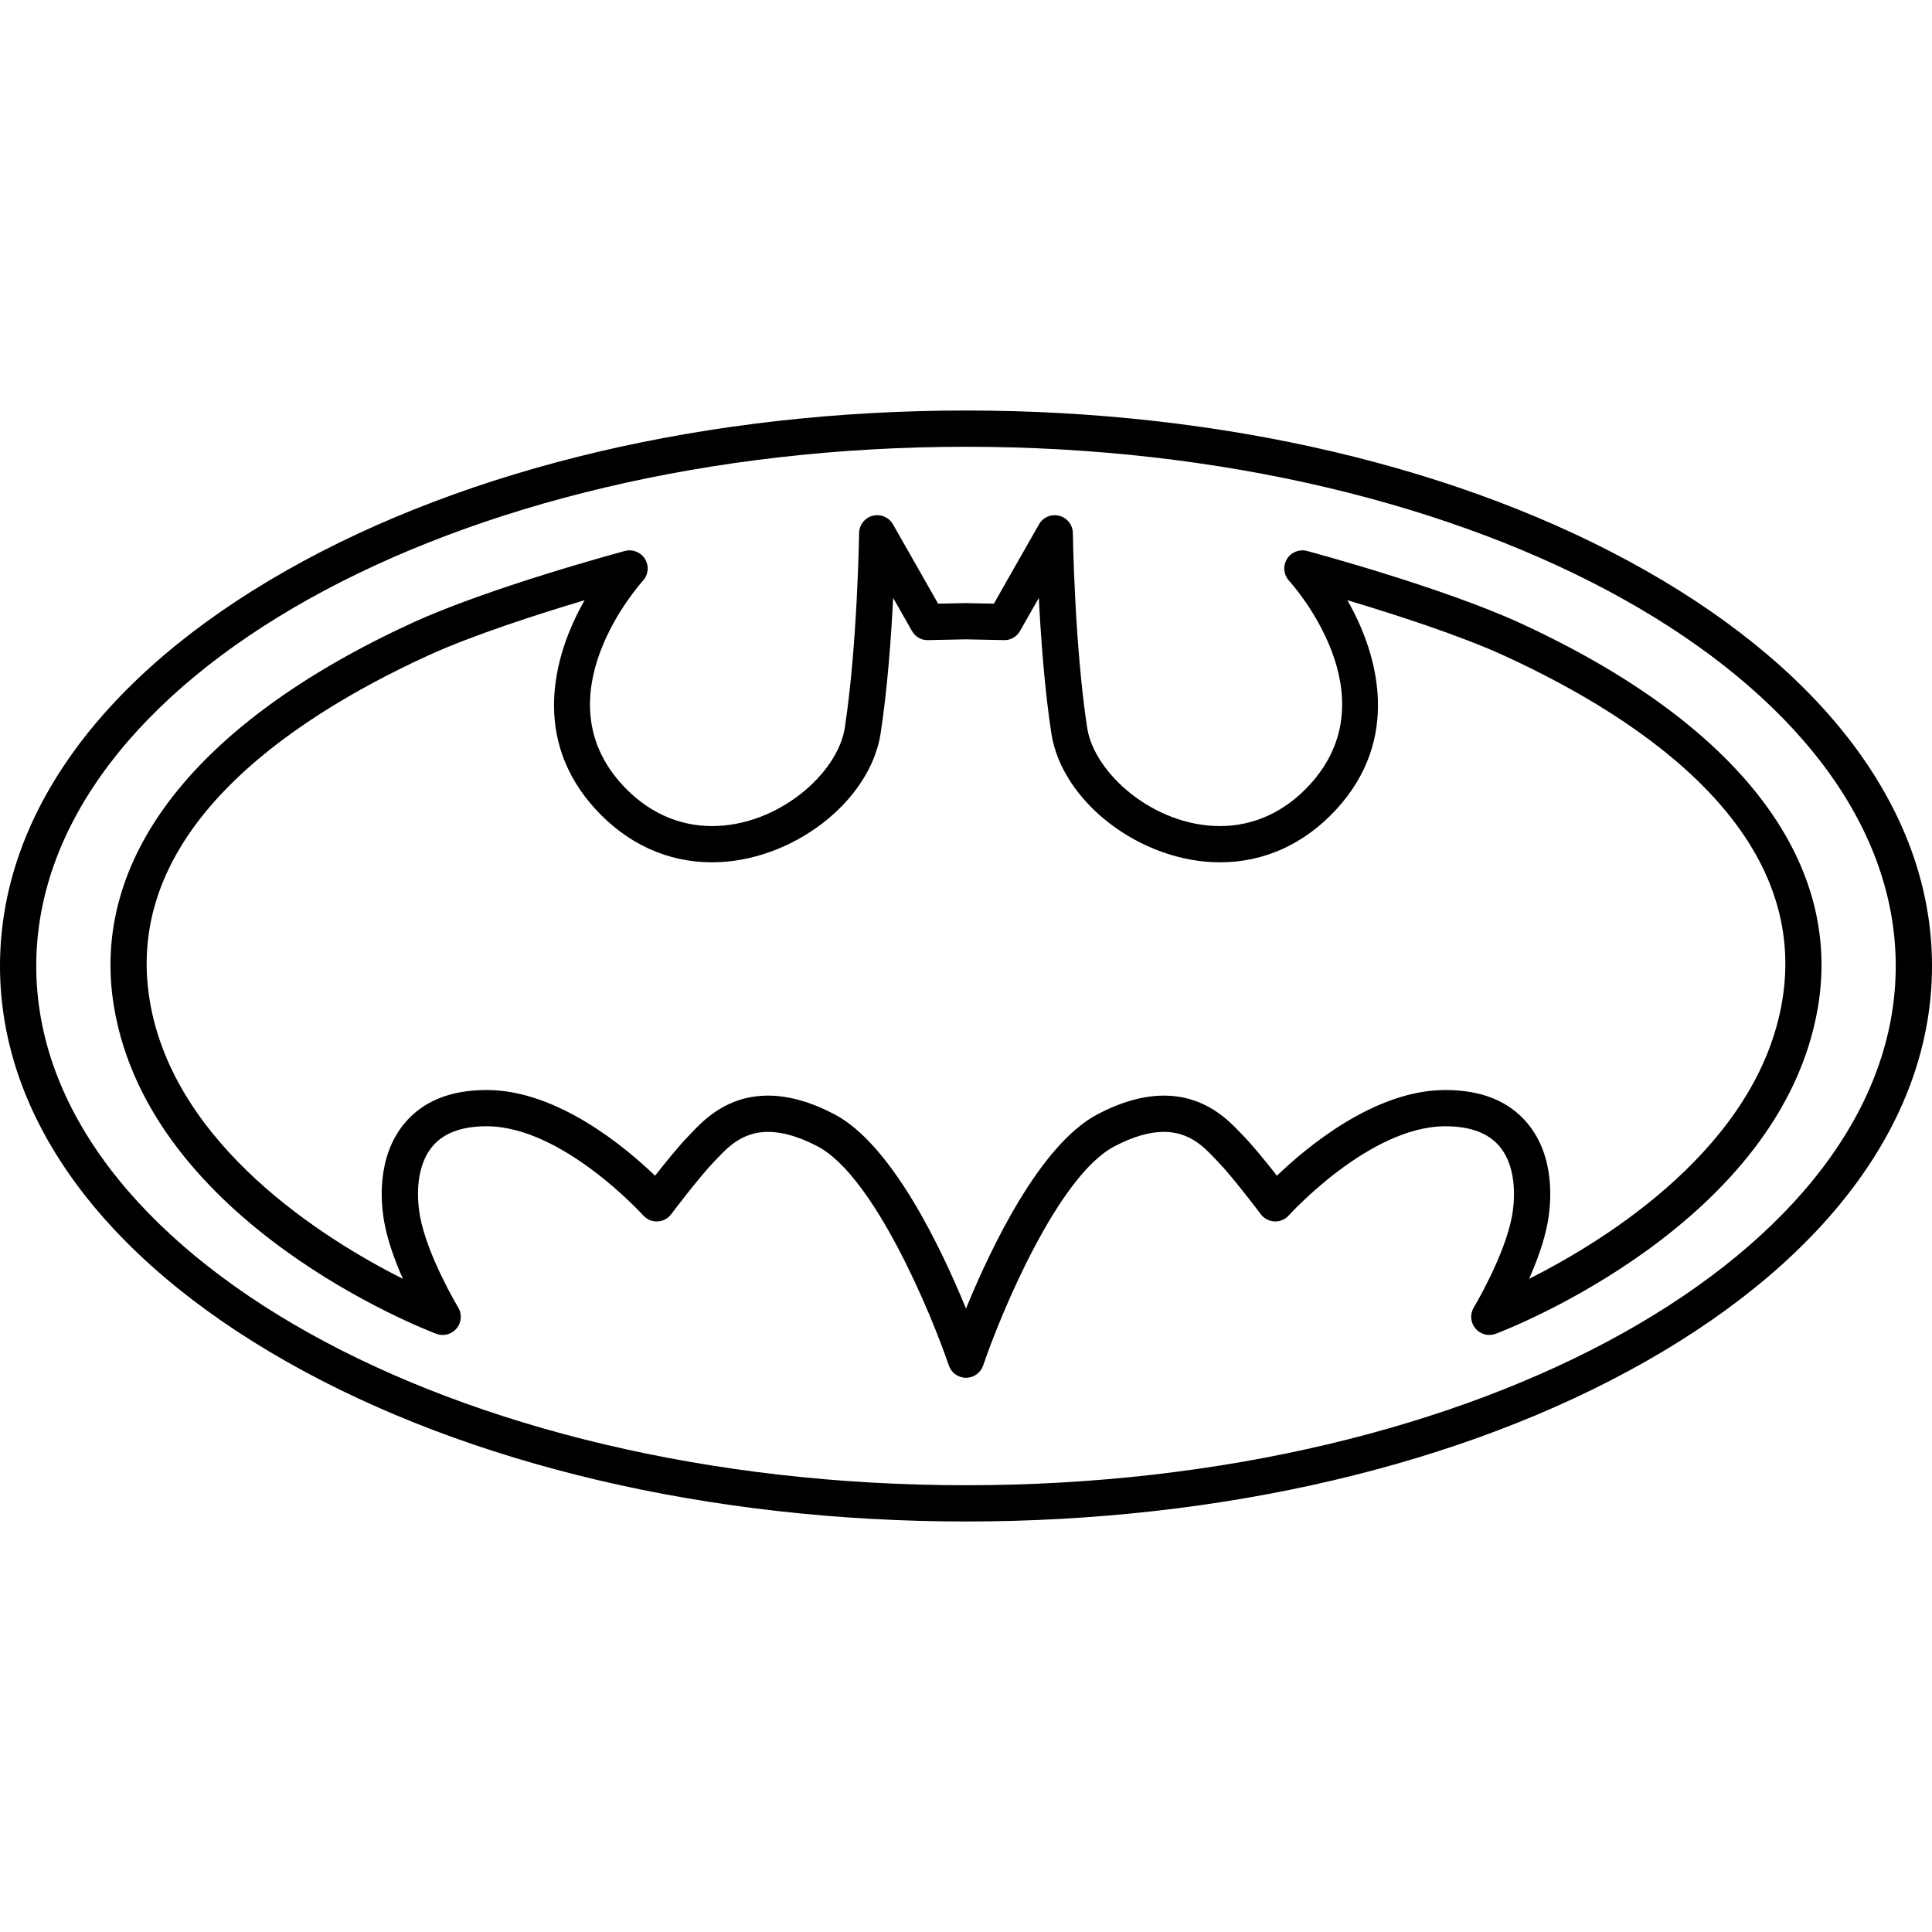
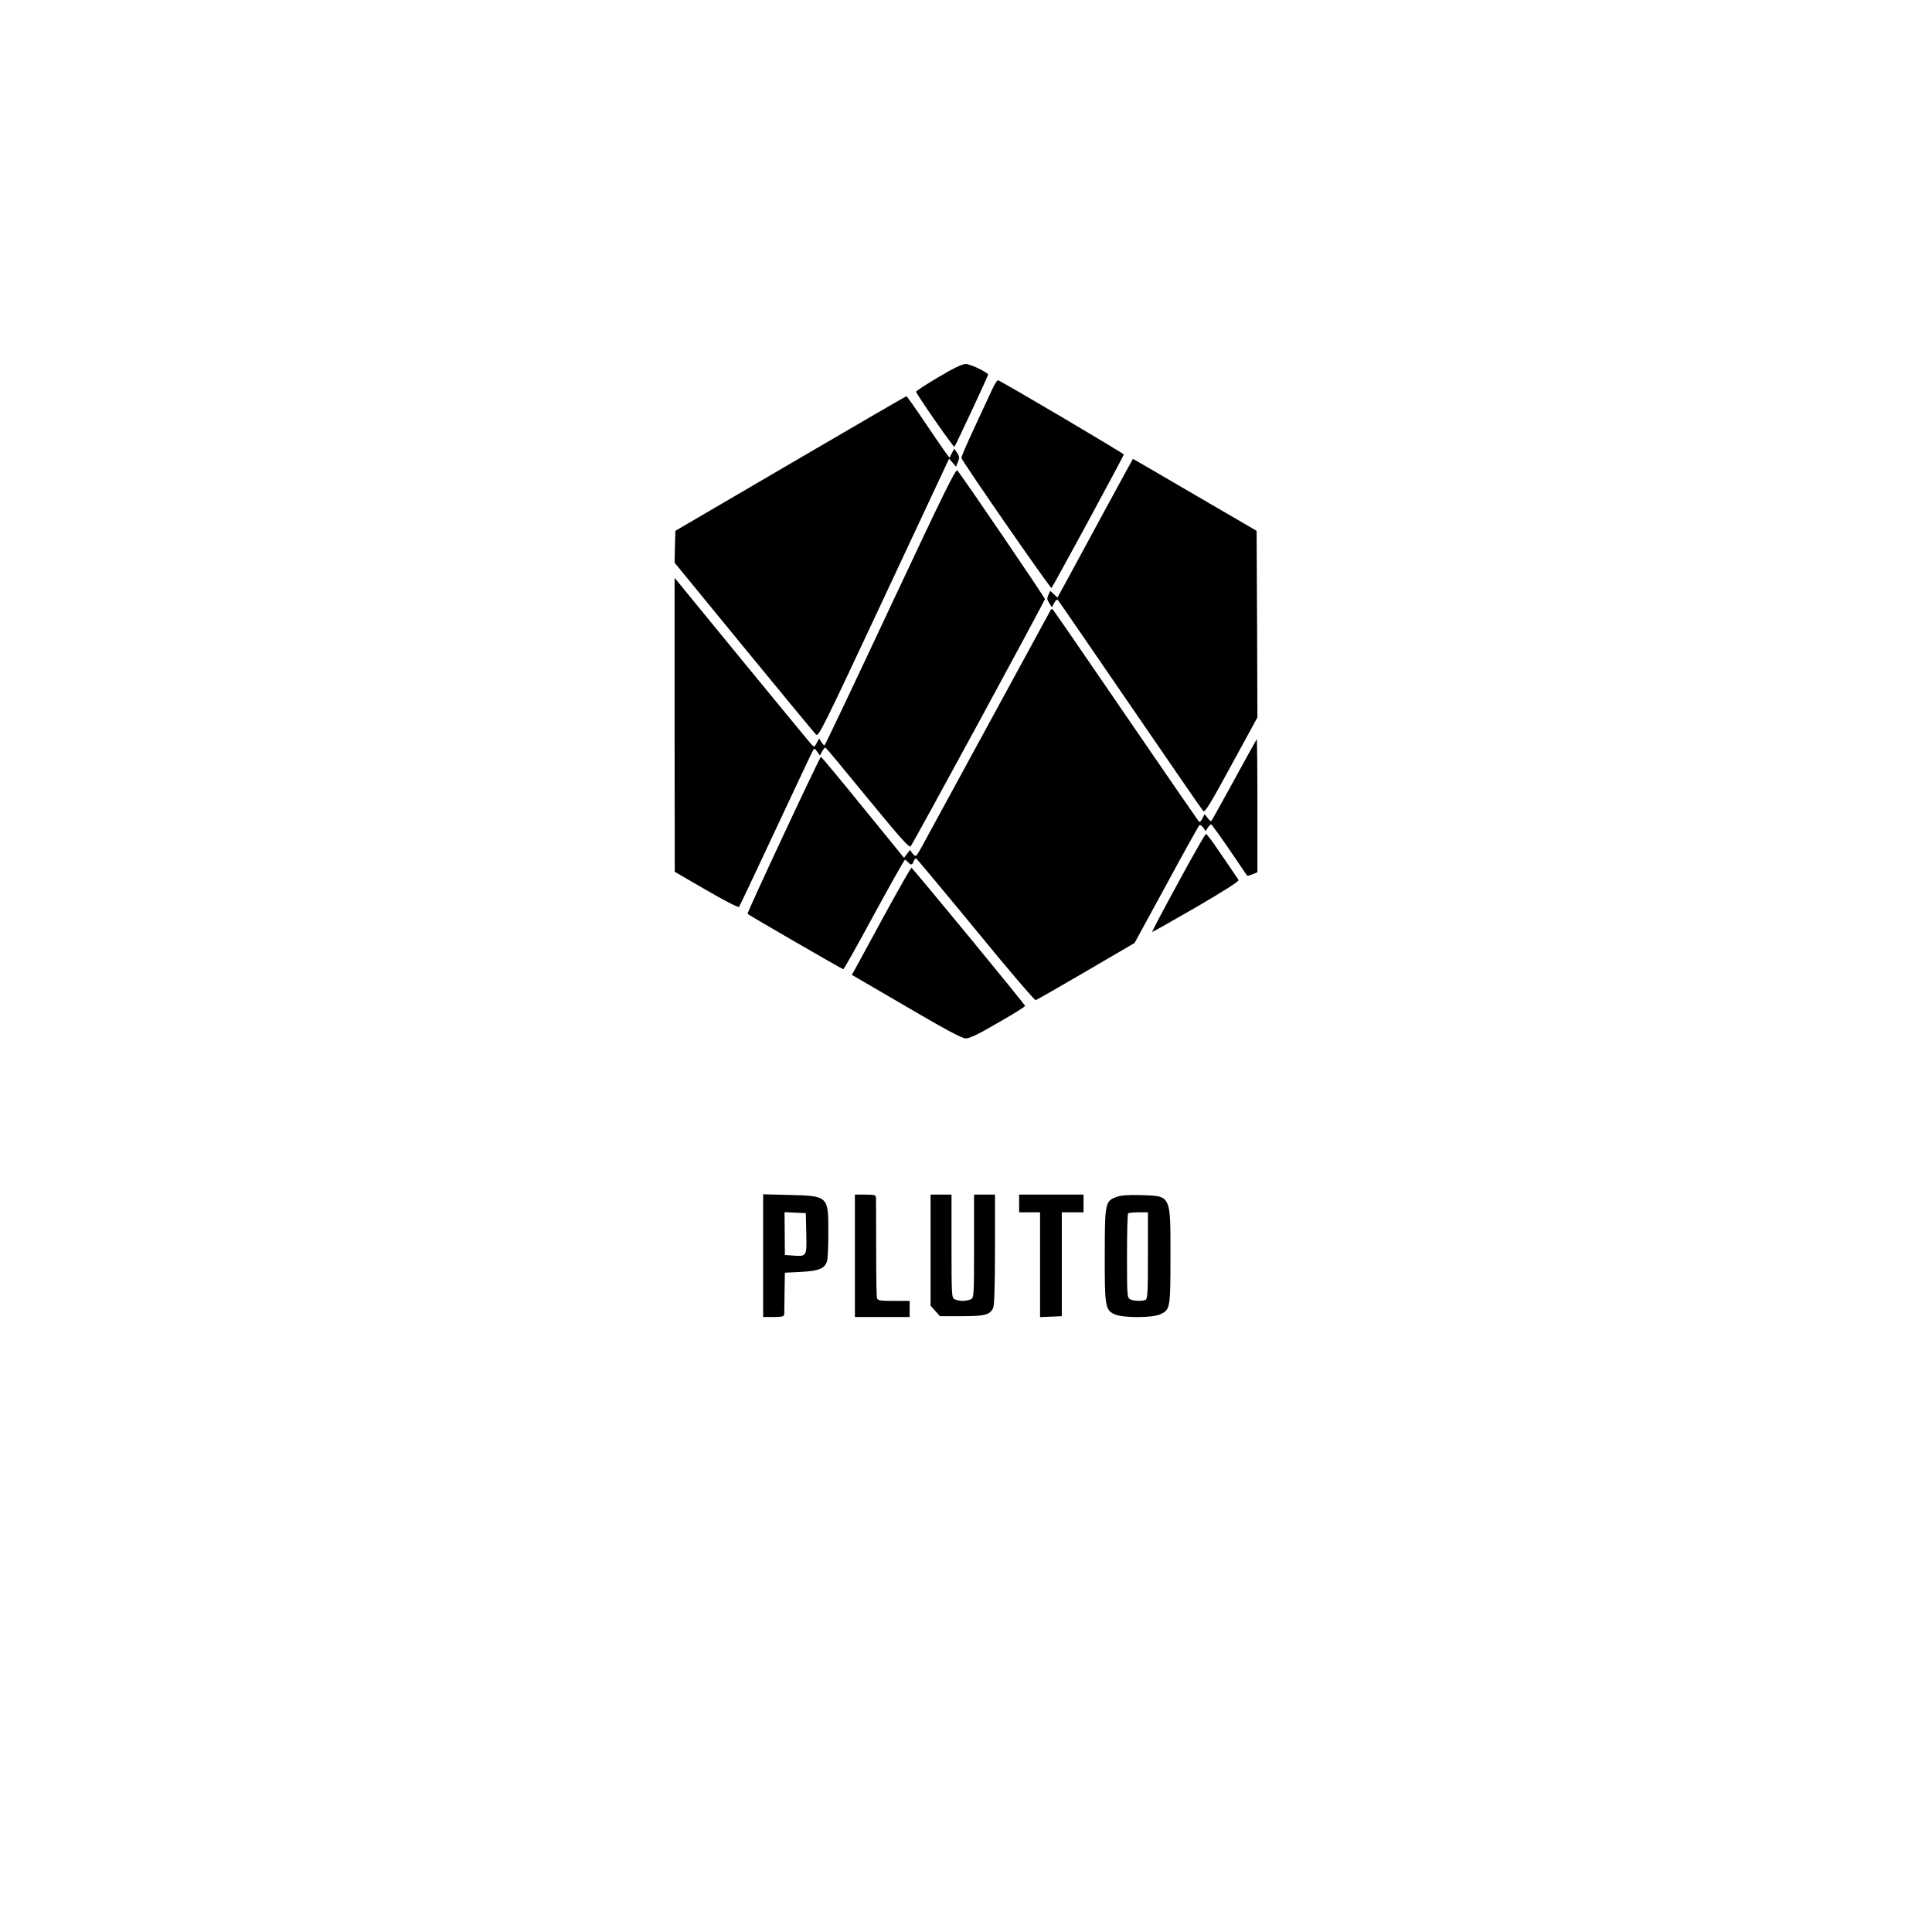
- <svg xmlns="http://www.w3.org/2000/svg" fill="#000000" height="800px" width="800px" version="1.1" id="Capa_1" viewBox="0 0 213.167 213.167" xml:space="preserve">
-   <path d="M106.583,167.873c-28.275,0-54.889-6.26-74.938-17.625C11.239,138.678,0,123.172,0,106.583s11.239-32.095,31.646-43.664  c20.049-11.366,46.663-17.625,74.938-17.625c28.276,0,54.889,6.26,74.938,17.625c20.407,11.569,31.646,27.076,31.646,43.664  s-11.238,32.095-31.646,43.664C161.473,161.614,134.859,167.873,106.583,167.873z M106.583,49.294C50.019,49.294,4,74.994,4,106.583  c0,31.59,46.019,57.29,102.583,57.29s102.583-25.7,102.583-57.29C209.167,74.994,163.148,49.294,106.583,49.294z M106.584,152.017  c-0.857,0-1.619-0.546-1.895-1.357c-1.904-5.609-8.217-20.886-14.479-24.175c-2.021-1.062-3.857-1.6-5.457-1.6  c-2.834,0-4.435,1.683-5.604,2.911l-0.326,0.34c-1.648,1.688-4.735,5.793-4.766,5.834c-0.359,0.479-0.915,0.77-1.512,0.796  c-0.599,0.031-1.177-0.217-1.576-0.663c-0.088-0.097-8.854-9.76-17.168-9.835l-0.137,0c-2.721,0-4.726,0.75-5.958,2.23  c-2.114,2.539-1.581,6.52-1.367,7.68c0.81,4.398,4.182,10.027,4.216,10.083c0.44,0.73,0.369,1.658-0.176,2.313  c-0.545,0.655-1.445,0.892-2.243,0.591c-1.285-0.485-31.527-12.151-35.551-36.035c-2.75-16.321,8.916-31.372,32.849-42.38  c8.49-3.906,22.902-7.795,23.512-7.958c0.855-0.23,1.764,0.133,2.226,0.89c0.462,0.758,0.37,1.73-0.228,2.387  c-0.463,0.513-11.284,12.715-2.284,22.52c2.735,2.98,6.157,4.555,9.895,4.555c7.319,0,13.888-5.828,14.655-10.842  c1.396-9.113,1.578-21.362,1.58-21.485c0.013-0.902,0.627-1.685,1.501-1.91c0.876-0.226,1.79,0.164,2.237,0.948l4.979,8.75  l3.035-0.061l3.115,0.061l4.979-8.75c0.446-0.783,1.361-1.171,2.236-0.948c0.874,0.225,1.489,1.007,1.502,1.91  c0.002,0.123,0.184,12.372,1.579,21.485c0.769,5.014,7.338,10.842,14.656,10.842c3.739,0,7.161-1.575,9.896-4.555  c9.035-9.842-1.817-22.007-2.283-22.52c-0.598-0.657-0.69-1.629-0.228-2.387c0.461-0.758,1.368-1.122,2.226-0.89  c0.609,0.164,15.021,4.053,23.511,7.958c23.934,11.008,35.6,26.059,32.85,42.38c-4.025,23.884-34.267,35.55-35.552,36.035  c-0.798,0.3-1.697,0.063-2.242-0.591s-0.616-1.583-0.177-2.313c0.034-0.056,3.409-5.699,4.217-10.084  c0.213-1.16,0.745-5.141-1.368-7.68c-1.232-1.479-3.236-2.229-5.957-2.229l-0.136,0c-8.315,0.075-17.081,9.737-17.169,9.835  c-0.399,0.444-0.969,0.692-1.576,0.663c-0.598-0.026-1.153-0.318-1.513-0.796c-0.03-0.042-3.119-4.148-4.766-5.834l-0.325-0.338  c-1.169-1.229-2.77-2.913-5.604-2.913c-1.599,0-3.435,0.538-5.457,1.6c-6.269,3.293-12.577,18.567-14.479,24.174  C108.202,151.471,107.441,152.017,106.584,152.017z M84.753,120.885c2.254,0,4.716,0.692,7.317,2.059  c6.336,3.328,11.771,14.738,14.513,21.439c2.743-6.701,8.176-18.111,14.513-21.439c2.601-1.367,5.063-2.059,7.316-2.059  c4.552,0,7.122,2.704,8.504,4.156l0.288,0.301c1.066,1.092,2.583,2.972,3.686,4.382c3.24-3.12,10.702-9.386,18.438-9.456l0.173,0  c3.964,0,7.002,1.235,9.03,3.67c3.139,3.77,2.604,8.923,2.229,10.964c-0.379,2.059-1.195,4.272-2.045,6.198  c8.579-4.322,25.225-14.637,27.92-30.635c3.104-18.423-14.914-30.877-30.576-38.081c-5-2.3-12.379-4.661-17.395-6.159  c3.579,6.26,5.8,15.43-1.212,23.068c-3.513,3.827-7.954,5.85-12.843,5.85c-8.752,0-17.448-6.653-18.609-14.237  c-0.753-4.914-1.161-10.578-1.38-14.936l-2.074,3.646c-0.363,0.637-1.05,1.051-1.778,1.01l-4.225-0.084l-4.145,0.084  c-0.754,0.033-1.416-0.373-1.778-1.01l-2.074-3.646c-0.219,4.357-0.627,10.022-1.38,14.936c-1.162,7.584-9.857,14.237-18.609,14.237  c-4.889,0-9.329-2.023-12.842-5.85c-7.012-7.639-4.791-16.808-1.211-23.068c-5.016,1.497-12.396,3.858-17.396,6.159  c-15.662,7.204-33.68,19.659-30.576,38.081c2.696,15.998,19.341,26.313,27.92,30.635c-0.849-1.926-1.665-4.14-2.044-6.198  c-0.376-2.041-0.912-7.194,2.227-10.963c2.028-2.436,5.067-3.671,9.032-3.671l0.173,0c7.736,0.07,15.198,6.336,18.438,9.456  c1.103-1.41,2.619-3.29,3.686-4.383l0.29-0.302C77.633,123.588,80.204,120.885,84.753,120.885z" />
+ <svg xmlns="http://www.w3.org/2000/svg" version="1.0" width="1200pt" height="1200pt" viewBox="0 0 1200 1200" preserveAspectRatio="xMidYMid meet">
+   <g transform="translate(0,1200) scale(0.1,-0.1)" fill="#000000" stroke="none">
+     <path d="M5828 9657 c-76 -45 -138 -85 -138 -90 0 -13 233 -348 238 -342 8 8 213 448 210 450 -26 24 -116 65 -141 64 -21 0 -79 -28 -169 -82z" />
+     <path d="M6161 9578 c-16 -34 -65 -141 -110 -237 -45 -96 -81 -179 -79 -186 6 -24 553 -813 559 -807 11 12 449 820 449 829 0 7 -752 451 -781 461 -5 2 -22 -25 -38 -60z" />
+     <path d="M4910 9121 l-715 -418 -3 -99 -2 -99 430 -525 c237 -289 439 -533 448 -542 16 -17 40 32 422 848 l405 865 22 -25 21 -25 12 30 c10 24 10 33 -5 56 l-18 26 -15 -28 -14 -28 -19 24 c-10 13 -69 99 -131 191 -62 92 -115 167 -118 167 -3 0 -327 -188 -720 -418z" />
+     <path d="M6855 8817 c-99 -183 -204 -376 -233 -430 l-54 -99 -22 21 -23 21 -11 -25 c-10 -21 -9 -30 5 -51 l16 -26 15 27 c7 15 18 23 22 19 5 -5 207 -299 450 -654 243 -355 447 -651 454 -658 10 -10 46 49 174 285 l162 297 -2 579 -3 580 -383 223 c-210 123 -384 224 -385 224 -1 -1 -83 -150 -182 -333z" />
+     <path d="M5530 8231 c-222 -474 -406 -861 -409 -861 -4 0 -12 10 -20 22 l-13 22 -15 -28 c-15 -28 -15 -28 -33 -10 -10 11 -205 248 -434 527 l-416 508 0 -913 1 -913 195 -113 c108 -63 199 -110 204 -105 4 4 107 222 229 483 122 261 226 482 231 490 8 13 12 11 26 -9 l17 -24 14 27 c8 15 17 24 21 22 5 -3 122 -144 262 -315 195 -238 257 -308 266 -298 16 18 834 1524 834 1536 0 10 -520 774 -544 799 -10 11 -89 -150 -416 -847z" />
+     <path d="M6527 8213 c-5 -8 -699 -1285 -784 -1440 -24 -46 -48 -85 -53 -88 -5 -3 -15 4 -23 15 l-15 21 -18 -24 -19 -25 -255 313 c-140 173 -258 314 -261 314 -7 1 -461 -970 -456 -975 9 -9 588 -344 595 -344 4 0 90 153 191 340 102 187 188 340 192 340 3 0 12 -7 19 -15 17 -20 27 -19 35 6 4 11 11 19 15 17 5 -2 171 -201 370 -443 198 -242 366 -439 373 -437 7 2 147 82 313 179 l301 176 198 363 c108 200 201 366 205 369 5 3 15 -4 24 -16 l14 -21 14 21 c7 11 16 21 20 21 4 0 55 -71 114 -157 59 -87 109 -160 110 -162 2 -2 17 2 34 9 l30 12 0 416 c0 228 -2 413 -4 411 -2 -2 -65 -116 -140 -253 -75 -137 -139 -252 -142 -255 -3 -3 -14 5 -23 18 l-19 24 -14 -27 c-11 -22 -17 -25 -25 -14 -6 7 -210 303 -453 658 -243 355 -445 649 -450 653 -4 5 -10 5 -13 0z" />
+     <path d="M7318 6518 c-91 -167 -164 -305 -162 -307 1 -1 124 68 273 154 171 100 268 161 264 169 -7 11 -82 122 -156 229 -22 31 -43 57 -47 57 -4 0 -82 -136 -172 -302z" />
+     <path d="M5495 6319 c-87 -161 -168 -310 -181 -333 l-23 -41 338 -197 c249 -146 347 -198 370 -198 23 0 84 29 201 98 93 53 168 100 167 104 -4 14 -699 858 -706 858 -4 0 -78 -131 -166 -291z" />
+     <path d="M4740 4201 l0 -381 65 0 c55 0 65 3 66 18 0 9 2 71 2 137 l2 120 100 5 c112 6 149 21 162 68 5 15 8 95 8 178 0 225 0 226 -242 232 l-163 4 0 -381z m268 137 c3 -145 4 -143 -89 -136 l-44 3 -1 133 -1 133 66 -3 66 -3 3 -127z" />
+     <path d="M5310 4200 l0 -380 170 0 170 0 0 50 0 50 -99 0 c-86 0 -100 2 -104 18 -3 9 -5 148 -5 307 0 160 -1 300 -1 313 -1 20 -6 22 -66 22 l-65 0 0 -380z" />
+     <path d="M5780 4235 l0 -345 29 -32 29 -33 135 0 c145 0 176 8 196 52 7 16 11 136 11 363 l0 340 -65 0 -65 0 0 -320 c0 -305 -1 -320 -19 -330 -11 -5 -34 -10 -51 -10 -17 0 -40 5 -51 10 -18 10 -19 25 -19 330 l0 320 -65 0 -65 0 0 -345z" />
+     <path d="M6330 4525 l0 -55 65 0 65 0 0 -325 0 -326 68 3 67 3 0 323 0 322 67 0 68 0 0 55 0 55 -200 0 -200 0 0 -55z" />
+     <path d="M6936 4566 c-72 -27 -74 -35 -74 -366 -1 -311 3 -335 58 -362 50 -25 240 -25 290 0 58 29 60 37 60 360 0 383 5 373 -185 379 -79 2 -121 -1 -149 -11z m194 -365 c0 -236 -2 -270 -16 -275 -24 -9 -73 -7 -95 4 -18 10 -19 24 -19 269 0 142 3 261 7 264 3 4 33 7 65 7 l58 0 0 -269z" />
+   </g>
</svg>
